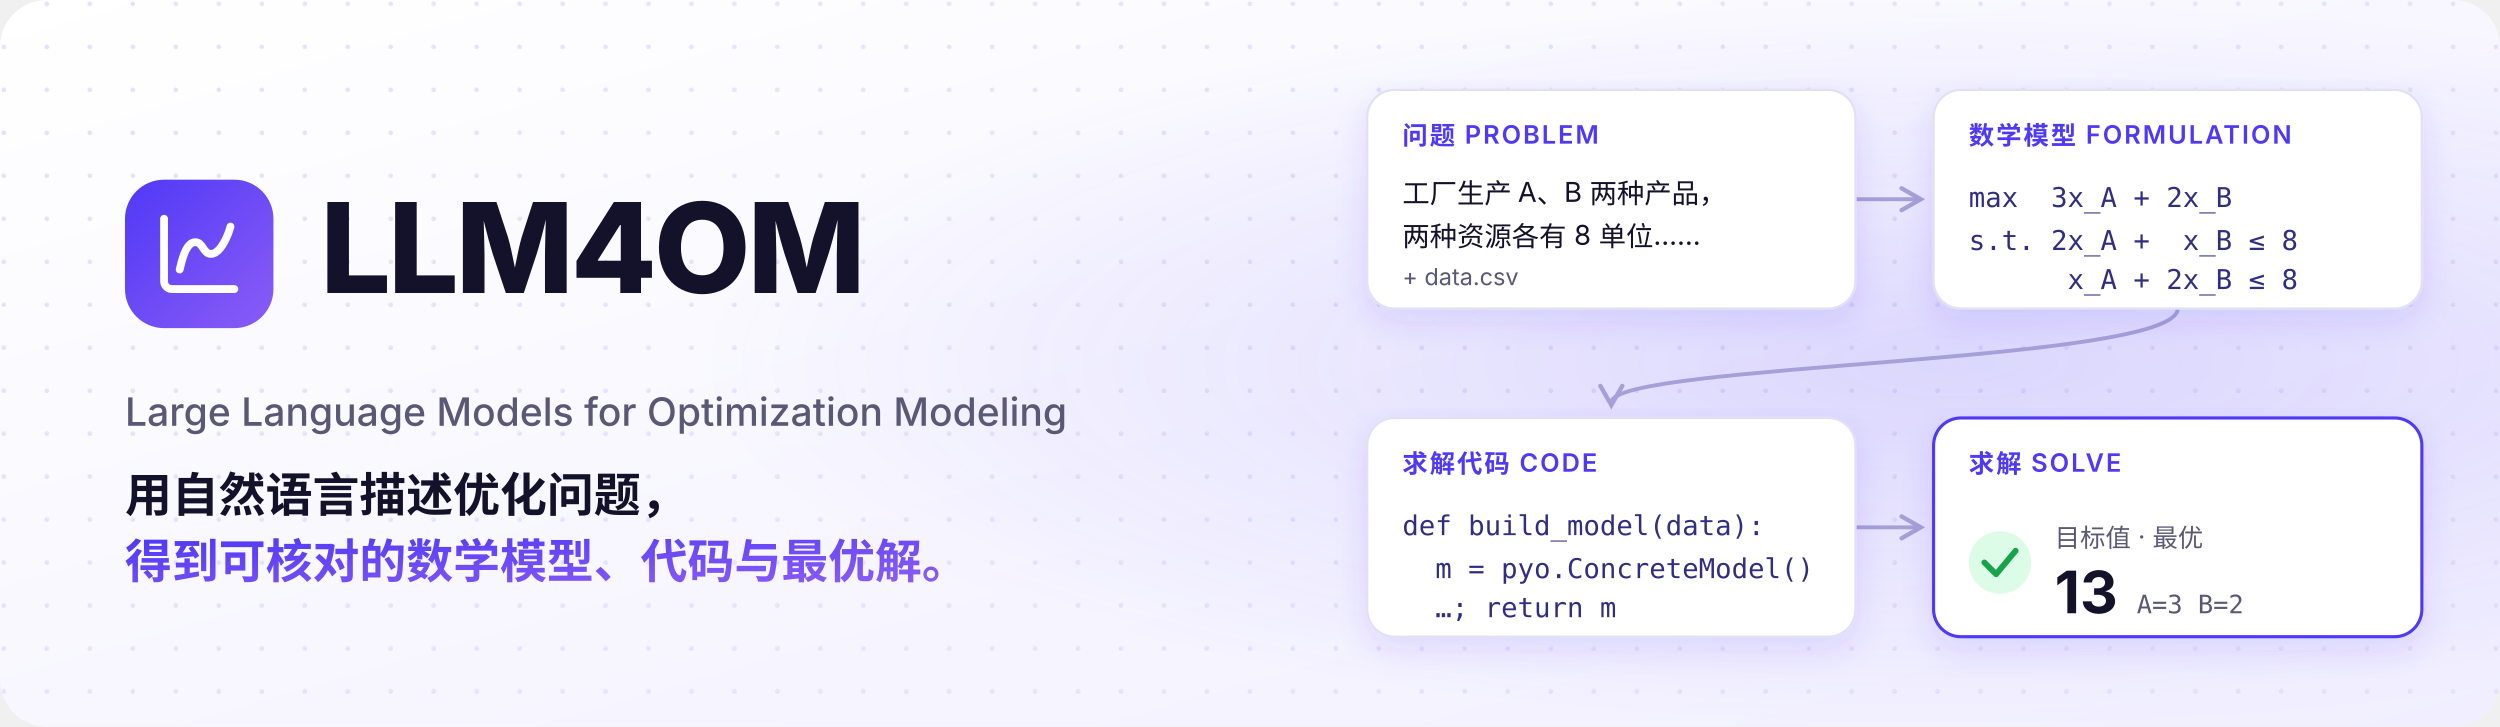
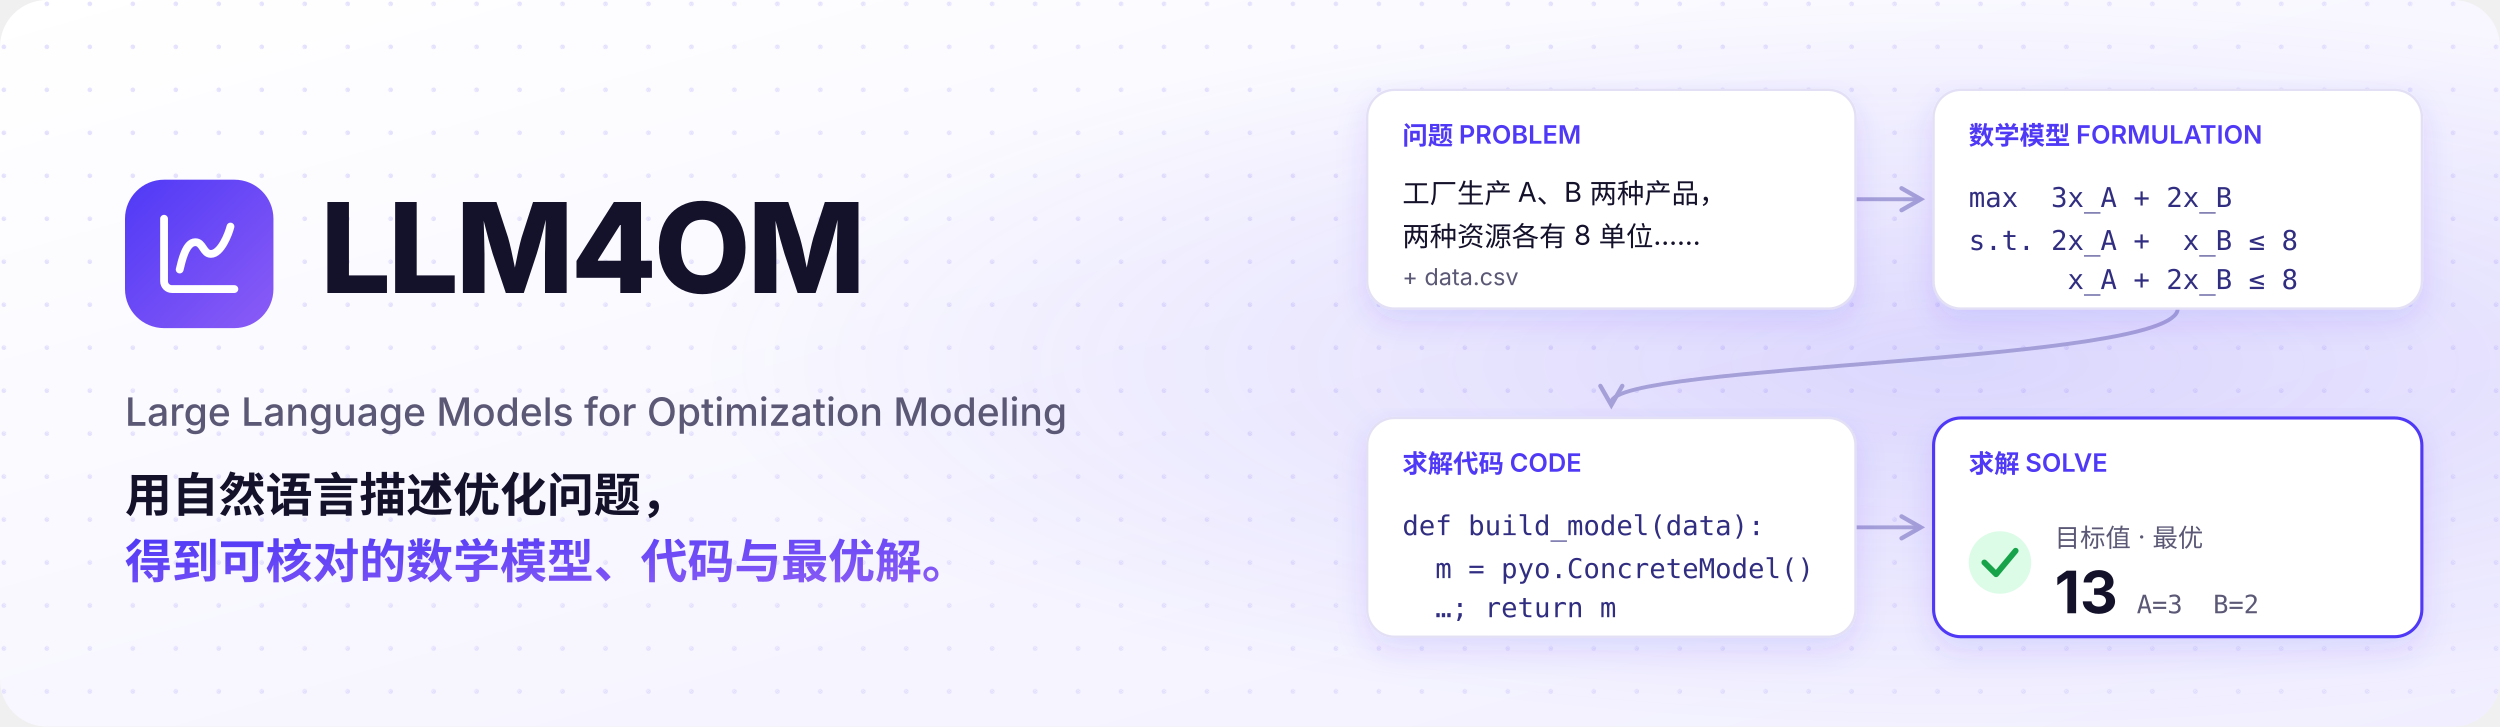
<svg xmlns="http://www.w3.org/2000/svg" width="1280" height="372" viewBox="0 0 1280 372" role="img" aria-label="LLM4OM: natural-language problem to formulation, code and solution">
  <defs>
    <linearGradient id="bg" x1="0" y1="0" x2="1" y2="1">
      <stop offset="0" stop-color="#ffffff" />
      <stop offset="1" stop-color="#f1efff" />
    </linearGradient>
    <linearGradient id="brand" x1="0" y1="0" x2="1" y2="1">
      <stop offset="0" stop-color="#4f39f6" />
      <stop offset="1" stop-color="#8b5cf6" />
    </linearGradient>
    <pattern id="dots" width="22" height="22" patternUnits="userSpaceOnUse">
      <circle cx="2" cy="2" r="1.2" fill="#d9d5fb" />
    </pattern>
    <radialGradient id="glow" cx="0.78" cy="0.5" r="0.5">
      <stop offset="0" stop-color="#4f39f6" stop-opacity="0.16" />
      <stop offset="1" stop-color="#4f39f6" stop-opacity="0" />
    </radialGradient>
    <filter id="shadow" x="-10%" y="-10%" width="120%" height="140%">
      <feDropShadow dx="0" dy="6" stdDeviation="8" flood-color="#4f39f6" flood-opacity="0.12" />
    </filter>
    <marker id="head" viewBox="0 0 10 10" refX="7" refY="5" markerWidth="7" markerHeight="7" orient="auto">
      <path d="M1 1l7 4-7 4" fill="none" stroke="#a5a0d8" stroke-width="1.6" stroke-linecap="round" />
    </marker>
  </defs>
  <rect width="1280" height="372" rx="24" fill="url(#bg)" />
  <rect width="1280" height="372" rx="24" fill="url(#dots)" opacity="0.7" />
  <rect width="1280" height="372" rx="24" fill="url(#glow)" />
  <g transform="translate(64,92)">
    <rect width="76" height="76" rx="20" fill="url(#brand)" />
    <g transform="translate(14,14) scale(2)" fill="none" stroke="#fff" stroke-width="2" stroke-linecap="round" stroke-linejoin="round">
      <path d="M3 3v16a2 2 0 0 0 2 2h16" />
      <path d="M7 16c.5-2 1.5-7 4-7 2 0 2 3 4 3 2.5 0 4.5-5 5-7" />
    </g>
    <text x="100" y="58" font-family="Inter, 'Segoe UI', 'PingFang SC', 'Noto Sans CJK SC', 'Microsoft YaHei', sans-serif" font-size="64" font-weight="800" fill="#14112b" letter-spacing="-1.5">LLM4OM</text>
  </g>
-   <text x="64" y="218" font-family="Inter, 'Segoe UI', 'PingFang SC', 'Noto Sans CJK SC', 'Microsoft YaHei', sans-serif" font-size="20" font-weight="500" fill="#5b5876">Large Language Models for Optimization Modeling</text>
-   <text x="64" y="262" font-family="Inter, 'Segoe UI', 'PingFang SC', 'Noto Sans CJK SC', 'Microsoft YaHei', sans-serif" font-size="24" font-weight="600" fill="#14112b">用自然语言描述优化问题，</text>
+   <text x="64" y="218" xml:space="preserve" font-family="Inter, 'Segoe UI', 'PingFang SC', 'Noto Sans CJK SC', 'Microsoft YaHei', sans-serif" font-size="20" font-weight="500" fill="#5b5876" text-anchor="start">Large Language Models for Optimization Modeling</text>
+   <text x="64" y="262" xml:space="preserve" font-family="Inter, 'Segoe UI', 'PingFang SC', 'Noto Sans CJK SC', 'Microsoft YaHei', sans-serif" font-size="24" font-weight="600" fill="#14112b" text-anchor="start">用自然语言描述优化问题，</text>
  <text x="64" y="296" font-family="Inter, 'Segoe UI', 'PingFang SC', 'Noto Sans CJK SC', 'Microsoft YaHei', sans-serif" font-size="24" font-weight="600" fill="url(#brand)">得到可核对的数学模型、代码与最优解。</text>
  <path d="M950 102 H982" stroke="#a5a0d8" stroke-width="2" fill="none" stroke-linecap="round" marker-end="url(#head)" />
  <path d="M1115 158 C1115 186 825 186 825 206" stroke="#a5a0d8" stroke-width="2" fill="none" stroke-linecap="round" marker-end="url(#head)" />
  <path d="M950 270 H982" stroke="#a5a0d8" stroke-width="2" fill="none" stroke-linecap="round" marker-end="url(#head)" />
  <g transform="translate(700,46)">
    <rect width="250" height="112" rx="14" fill="#ffffff" stroke="#e3e0f5" stroke-width="1.2" filter="url(#shadow)" />
-     <text x="18" y="28" font-family="Inter, 'Segoe UI', 'PingFang SC', 'Noto Sans CJK SC', 'Microsoft YaHei', sans-serif" font-size="13" font-weight="600" fill="#4f39f6" letter-spacing="1">问题 PROBLEM</text>
-     <text x="18" y="58" font-family="Inter, 'Segoe UI', 'PingFang SC', 'Noto Sans CJK SC', 'Microsoft YaHei', sans-serif" font-size="14" fill="#14112b">工厂生产 A、B 两种产品，</text>
-     <text x="18" y="80" font-family="Inter, 'Segoe UI', 'PingFang SC', 'Noto Sans CJK SC', 'Microsoft YaHei', sans-serif" font-size="14" fill="#14112b">两种资源各有 8 单位……</text>
-     <text x="18" y="100" font-family="Inter, 'Segoe UI', 'PingFang SC', 'Noto Sans CJK SC', 'Microsoft YaHei', sans-serif" font-size="12" fill="#5b5876">+ data.csv</text>
+     <text x="18" y="28" xml:space="preserve" font-family="Inter, 'Segoe UI', 'PingFang SC', 'Noto Sans CJK SC', 'Microsoft YaHei', sans-serif" font-size="13" font-weight="600" fill="#4f39f6" text-anchor="start">问题 PROBLEM</text>
+     <text x="18" y="58" xml:space="preserve" font-family="Inter, 'Segoe UI', 'PingFang SC', 'Noto Sans CJK SC', 'Microsoft YaHei', sans-serif" font-size="14" font-weight="400" fill="#14112b" text-anchor="start">工厂生产 A、B 两种产品，</text>
+     <text x="18" y="80" xml:space="preserve" font-family="Inter, 'Segoe UI', 'PingFang SC', 'Noto Sans CJK SC', 'Microsoft YaHei', sans-serif" font-size="14" font-weight="400" fill="#14112b" text-anchor="start">两种资源各有 8 单位……</text>
+     <text x="18" y="100" xml:space="preserve" font-family="Inter, 'Segoe UI', 'PingFang SC', 'Noto Sans CJK SC', 'Microsoft YaHei', sans-serif" font-size="12" font-weight="400" fill="#5b5876" text-anchor="start">+ data.csv</text>
  </g>
  <g transform="translate(990,46)">
    <rect width="250" height="112" rx="14" fill="#ffffff" stroke="#e3e0f5" stroke-width="1.2" filter="url(#shadow)" />
-     <text x="18" y="28" font-family="Inter, 'Segoe UI', 'PingFang SC', 'Noto Sans CJK SC', 'Microsoft YaHei', sans-serif" font-size="13" font-weight="600" fill="#4f39f6" letter-spacing="1">数学模型 FORMULATION</text>
-     <text x="18" y="60" xml:space="preserve" font-family="'JetBrains Mono', 'SFMono-Regular', Menlo, Consolas, monospace" font-size="14" fill="#312e81">max  3x_A + 2x_B</text>
-     <text x="18" y="82" xml:space="preserve" font-family="'JetBrains Mono', 'SFMono-Regular', Menlo, Consolas, monospace" font-size="14" fill="#312e81">s.t. 2x_A +  x_B ≤ 8</text>
-     <text x="18" y="102" xml:space="preserve" font-family="'JetBrains Mono', 'SFMono-Regular', Menlo, Consolas, monospace" font-size="14" fill="#312e81">      x_A + 2x_B ≤ 8</text>
+     <text x="18" y="28" xml:space="preserve" font-family="Inter, 'Segoe UI', 'PingFang SC', 'Noto Sans CJK SC', 'Microsoft YaHei', sans-serif" font-size="13" font-weight="600" fill="#4f39f6" text-anchor="start">数学模型 FORMULATION</text>
+     <text x="18" y="60" xml:space="preserve" font-family="'JetBrains Mono', 'SFMono-Regular', Menlo, Consolas, monospace" font-size="14" font-weight="400" fill="#312e81" text-anchor="start">max  3x_A + 2x_B</text>
+     <text x="18" y="82" xml:space="preserve" font-family="'JetBrains Mono', 'SFMono-Regular', Menlo, Consolas, monospace" font-size="14" font-weight="400" fill="#312e81" text-anchor="start">s.t. 2x_A +  x_B ≤ 8</text>
+     <text x="18" y="102" xml:space="preserve" font-family="'JetBrains Mono', 'SFMono-Regular', Menlo, Consolas, monospace" font-size="14" font-weight="400" fill="#312e81" text-anchor="start">      x_A + 2x_B ≤ 8</text>
  </g>
  <g transform="translate(700,214)">
    <rect width="250" height="112" rx="14" fill="#ffffff" stroke="#e3e0f5" stroke-width="1.2" filter="url(#shadow)" />
-     <text x="18" y="28" font-family="Inter, 'Segoe UI', 'PingFang SC', 'Noto Sans CJK SC', 'Microsoft YaHei', sans-serif" font-size="13" font-weight="600" fill="#4f39f6" letter-spacing="1">求解代码 CODE</text>
-     <text x="18" y="60" xml:space="preserve" font-family="'JetBrains Mono', 'SFMono-Regular', Menlo, Consolas, monospace" font-size="14" fill="#312e81">def build_model(data):</text>
-     <text x="18" y="82" xml:space="preserve" font-family="'JetBrains Mono', 'SFMono-Regular', Menlo, Consolas, monospace" font-size="14" fill="#312e81">  m = pyo.ConcreteModel()</text>
-     <text x="18" y="102" xml:space="preserve" font-family="'JetBrains Mono', 'SFMono-Regular', Menlo, Consolas, monospace" font-size="14" fill="#312e81">  …; return m</text>
+     <text x="18" y="28" xml:space="preserve" font-family="Inter, 'Segoe UI', 'PingFang SC', 'Noto Sans CJK SC', 'Microsoft YaHei', sans-serif" font-size="13" font-weight="600" fill="#4f39f6" text-anchor="start">求解代码 CODE</text>
+     <text x="18" y="60" xml:space="preserve" font-family="'JetBrains Mono', 'SFMono-Regular', Menlo, Consolas, monospace" font-size="14" font-weight="400" fill="#312e81" text-anchor="start">def build_model(data):</text>
+     <text x="18" y="82" xml:space="preserve" font-family="'JetBrains Mono', 'SFMono-Regular', Menlo, Consolas, monospace" font-size="14" font-weight="400" fill="#312e81" text-anchor="start">  m = pyo.ConcreteModel()</text>
+     <text x="18" y="102" xml:space="preserve" font-family="'JetBrains Mono', 'SFMono-Regular', Menlo, Consolas, monospace" font-size="14" font-weight="400" fill="#312e81" text-anchor="start">  …; return m</text>
  </g>
  <g transform="translate(990,214)">
    <rect width="250" height="112" rx="14" fill="#ffffff" stroke="#4f39f6" stroke-width="1.6" filter="url(#shadow)" />
-     <text x="18" y="28" font-family="Inter, 'Segoe UI', 'PingFang SC', 'Noto Sans CJK SC', 'Microsoft YaHei', sans-serif" font-size="13" font-weight="600" fill="#4f39f6" letter-spacing="1">求解 SOLVE</text>
+     <text x="18" y="28" xml:space="preserve" font-family="Inter, 'Segoe UI', 'PingFang SC', 'Noto Sans CJK SC', 'Microsoft YaHei', sans-serif" font-size="13" font-weight="600" fill="#4f39f6" text-anchor="start">求解 SOLVE</text>
    <circle cx="34" cy="74" r="16" fill="#dcfce7" />
    <path d="M26 74l6 6 10-12" fill="none" stroke="#16a34a" stroke-width="3" stroke-linecap="round" stroke-linejoin="round" />
-     <text x="62" y="66" font-family="Inter, 'Segoe UI', 'PingFang SC', 'Noto Sans CJK SC', 'Microsoft YaHei', sans-serif" font-size="13" fill="#5b5876">目标值 · 最优</text>
-     <text x="62" y="100" font-family="Inter, 'Segoe UI', 'PingFang SC', 'Noto Sans CJK SC', 'Microsoft YaHei', sans-serif" font-size="30" font-weight="700" fill="#14112b">13</text>
-     <text x="104" y="100" font-family="'JetBrains Mono', 'SFMono-Regular', Menlo, Consolas, monospace" font-size="13" fill="#5b5876">A=3  B=2</text>
+     <text x="62" y="66" xml:space="preserve" font-family="Inter, 'Segoe UI', 'PingFang SC', 'Noto Sans CJK SC', 'Microsoft YaHei', sans-serif" font-size="13" font-weight="400" fill="#5b5876" text-anchor="start">目标值 · 最优</text>
+     <text x="62" y="100" xml:space="preserve" font-family="Inter, 'Segoe UI', 'PingFang SC', 'Noto Sans CJK SC', 'Microsoft YaHei', sans-serif" font-size="30" font-weight="700" fill="#14112b" text-anchor="start">13</text>
+     <text x="104" y="100" xml:space="preserve" font-family="'JetBrains Mono', 'SFMono-Regular', Menlo, Consolas, monospace" font-size="13" font-weight="400" fill="#5b5876" text-anchor="start">A=3  B=2</text>
  </g>
</svg>
